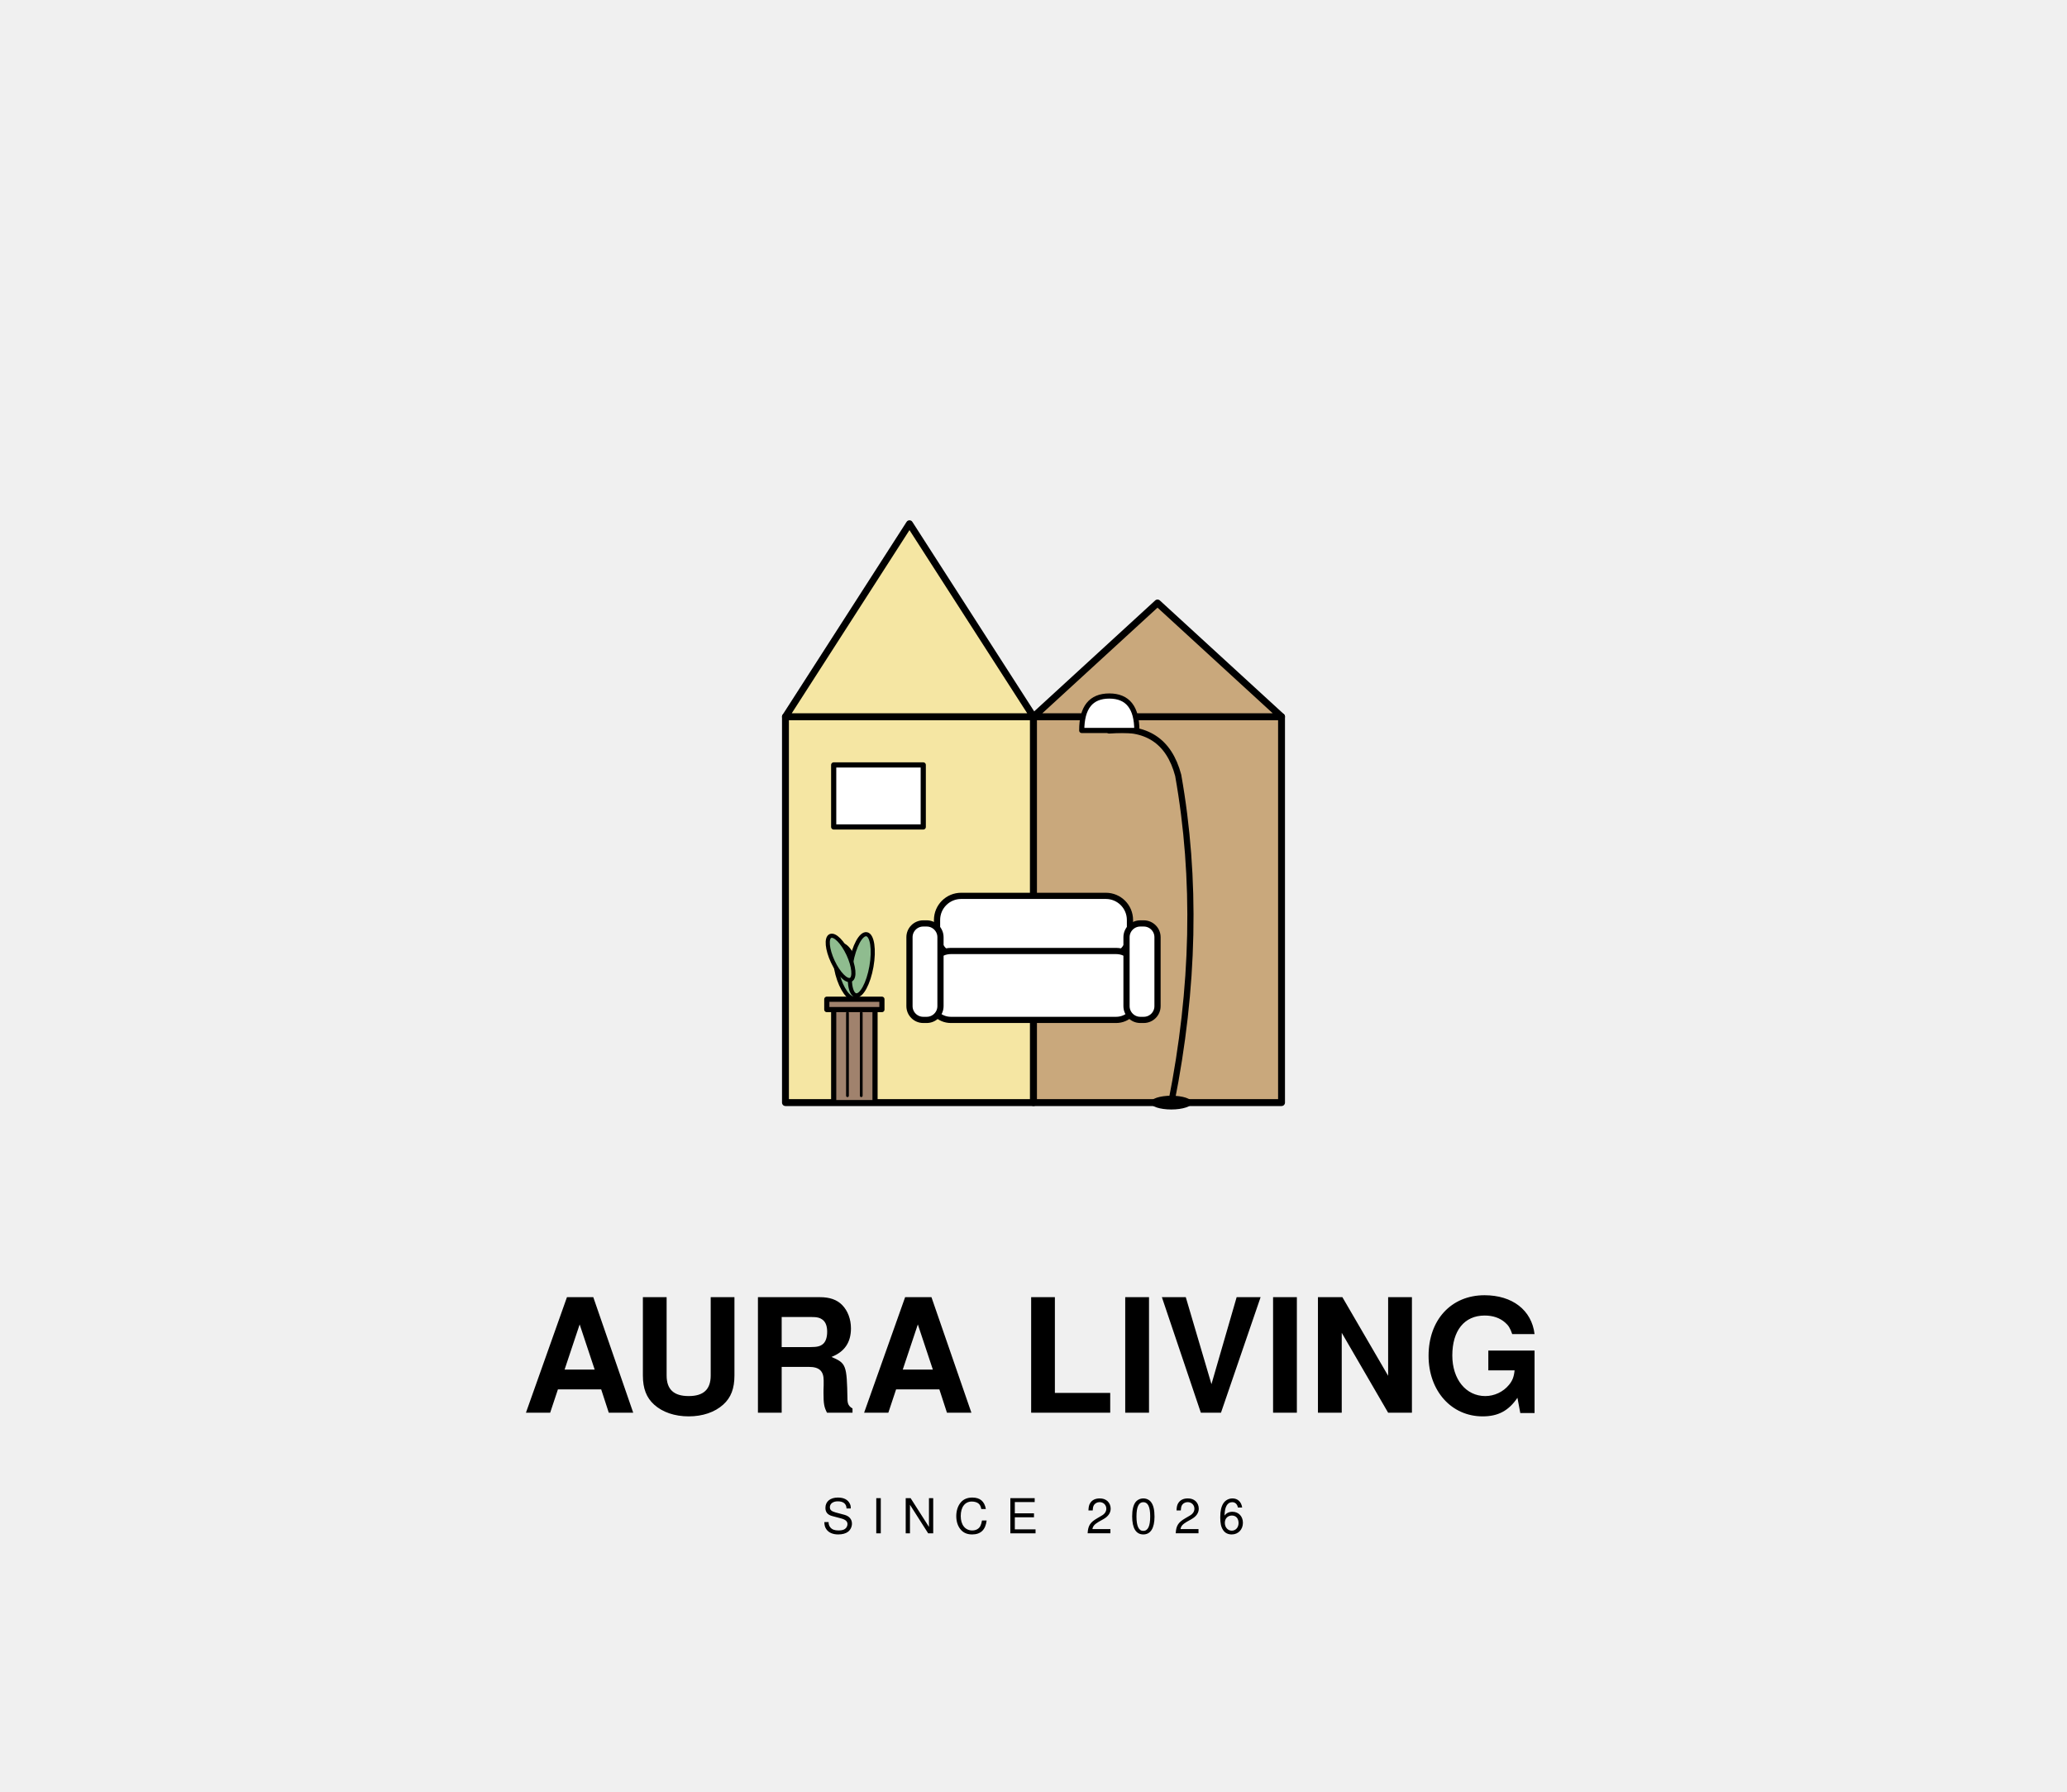
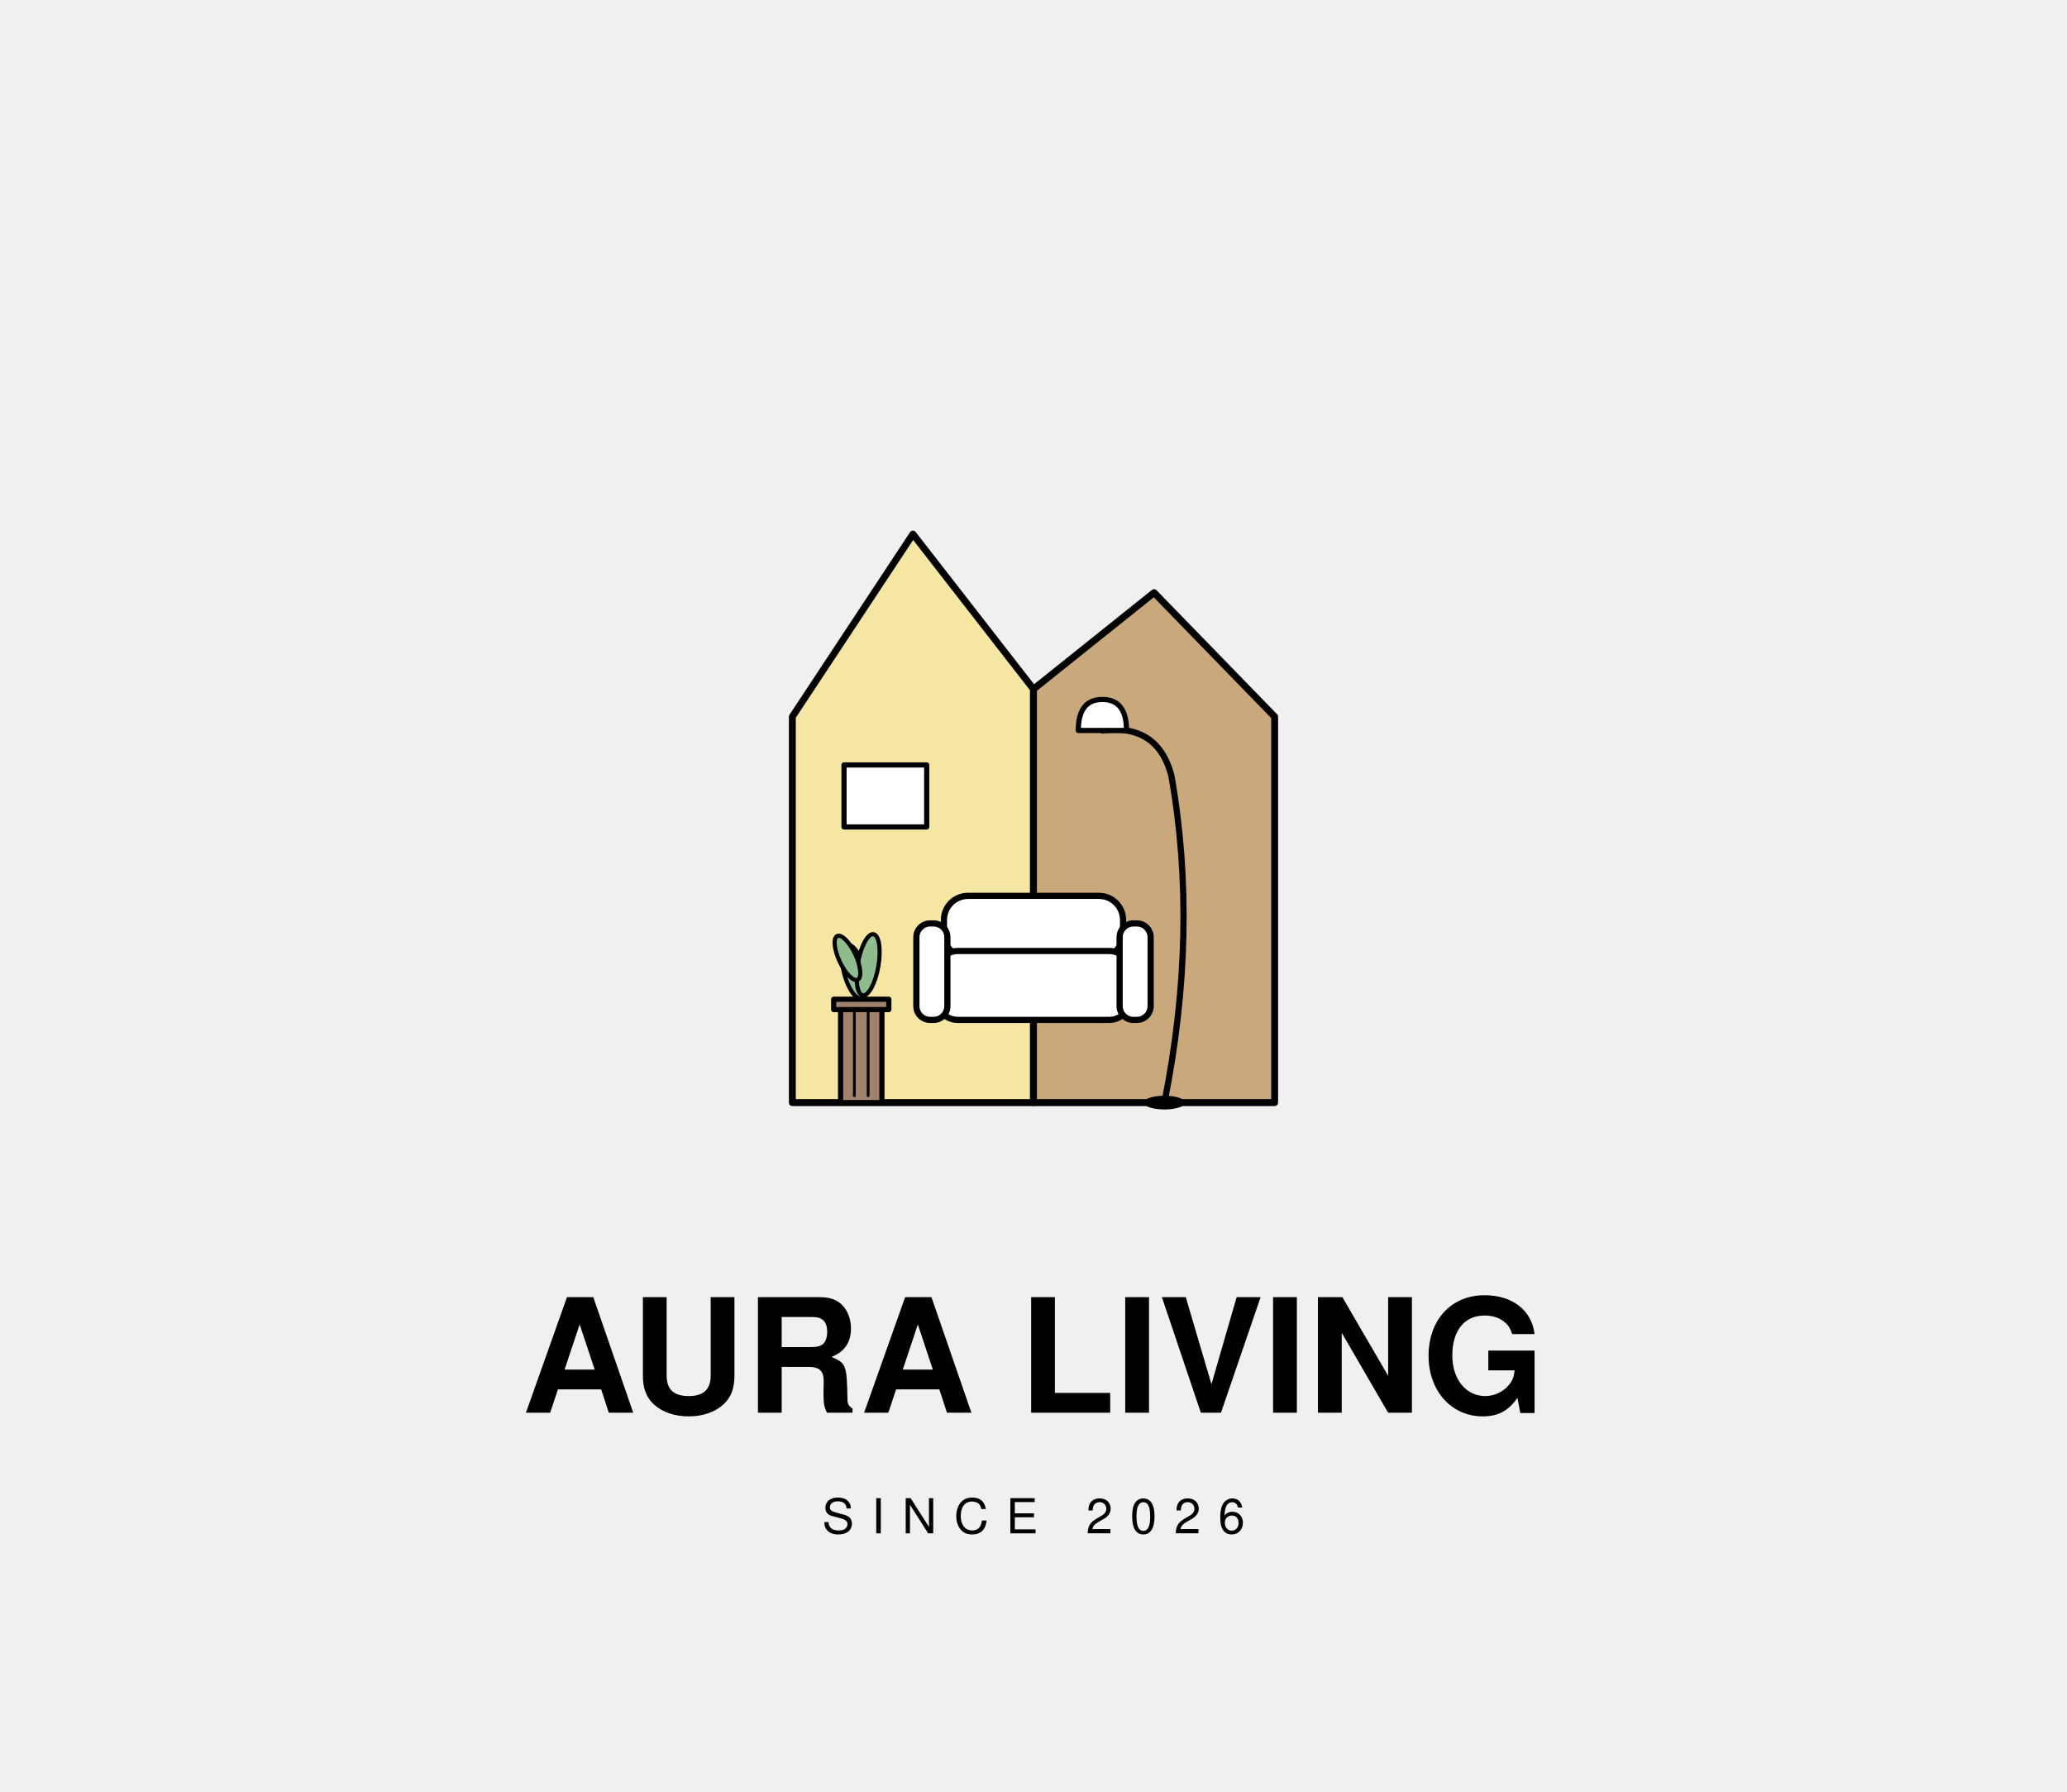
<svg xmlns="http://www.w3.org/2000/svg" viewBox="0 0 600 520" width="600" height="520">
  <g transform="translate(300, 220)" stroke="#000000" stroke-linejoin="round" stroke-linecap="round">
-     <rect x="-72" y="-12" width="72" height="112" fill="#F5E6A3" stroke="#000000" stroke-width="2" />
-     <path d="M -72 -12 L -36 -68 L 0 -12 Z" fill="#F5E6A3" stroke="#000000" stroke-width="2" />
-     <rect x="0" y="-12" width="72" height="112" fill="#C9A87C" stroke="#000000" stroke-width="2" />
-     <path d="M 0 -12 L 36 -45 L 72 -12 Z" fill="#C9A87C" stroke="#000000" stroke-width="2" />
-     <rect x="-58" y="2" width="26" height="18" fill="#FFFFFF" stroke="#000000" stroke-width="1.5" />
-     <path d="M 40 100 Q 50 50 42 5 Q 38 -10 22 -8" fill="none" stroke="#000000" stroke-width="1.8" stroke-linecap="round" />
-     <path d="M 14 -8 Q 14 -18 22 -18 Q 30 -18 30 -8 Z" fill="#FFFFFF" stroke="#000000" stroke-width="1.5" />
-     <ellipse cx="40" cy="100" rx="6" ry="2" fill="#000000" stroke="none" />
-     <rect x="-28" y="40" width="56" height="18" rx="7" fill="#FFFFFF" stroke="#000000" stroke-width="1.8" />
-     <rect x="-30" y="56" width="60" height="20" rx="6" fill="#FFFFFF" stroke="#000000" stroke-width="1.8" />
-     <rect x="-36" y="48" width="9" height="28" rx="4" fill="#FFFFFF" stroke="#000000" stroke-width="1.8" />
-     <rect x="27" y="48" width="9" height="28" rx="4" fill="#FFFFFF" stroke="#000000" stroke-width="1.8" />
-     <rect x="-58" y="72" width="12" height="28" fill="#A0826D" stroke="#000000" stroke-width="1.5" />
-     <line x1="-54" y1="74" x2="-54" y2="98" stroke="#000000" stroke-width="0.8" />
-     <line x1="-50" y1="74" x2="-50" y2="98" stroke="#000000" stroke-width="0.8" />
-     <rect x="-60" y="70" width="16" height="3" fill="#A0826D" stroke="#000000" stroke-width="1.5" />
-     <ellipse cx="-54" cy="62" rx="3" ry="8" fill="#8FBC8F" stroke="#000000" stroke-width="1.2" transform="rotate(-15 -54 62)" />
-     <ellipse cx="-50" cy="60" rx="3" ry="9" fill="#8FBC8F" stroke="#000000" stroke-width="1.2" transform="rotate(10 -50 60)" />
-     <ellipse cx="-56" cy="58" rx="2.5" ry="7" fill="#8FBC8F" stroke="#000000" stroke-width="1.2" transform="rotate(-25 -56 58)" />
+     <path d="M -70 100 L -70 -12 L -35 -65 L 0 -20 L 0 100 Z" fill="#F5E6A3" stroke="#000000" stroke-width="2" />
+     <path d="M 0 -20 L 35 -48 L 70 -12 L 70 100 L 0 100 Z" fill="#C9A87C" stroke="#000000" stroke-width="2" />
+     <line x1="0" y1="-20" x2="0" y2="100" stroke="#000000" stroke-width="1.5" />
+     <line x1="-70" y1="100" x2="70" y2="100" stroke="#000000" stroke-width="1.5" />
+     <rect x="-55" y="2" width="24" height="18" fill="#FFFFFF" stroke="#000000" stroke-width="1.5" />
+     <path d="M 38 100 Q 48 50 40 5 Q 36 -10 20 -8" fill="none" stroke="#000000" stroke-width="1.8" stroke-linecap="round" />
+     <path d="M 13 -8 Q 13 -17 20 -17 Q 27 -17 27 -8 Z" fill="#FFFFFF" stroke="#000000" stroke-width="1.5" />
+     <ellipse cx="38" cy="100" rx="6" ry="2" fill="#000000" stroke="none" />
+     <rect x="-26" y="40" width="52" height="18" rx="7" fill="#FFFFFF" stroke="#000000" stroke-width="1.8" />
+     <rect x="-28" y="56" width="56" height="20" rx="6" fill="#FFFFFF" stroke="#000000" stroke-width="1.8" />
+     <rect x="-34" y="48" width="9" height="28" rx="4" fill="#FFFFFF" stroke="#000000" stroke-width="1.8" />
+     <rect x="25" y="48" width="9" height="28" rx="4" fill="#FFFFFF" stroke="#000000" stroke-width="1.8" />
+     <rect x="-56" y="72" width="12" height="28" fill="#A0826D" stroke="#000000" stroke-width="1.5" />
+     <line x1="-52" y1="74" x2="-52" y2="98" stroke="#000000" stroke-width="0.8" />
+     <line x1="-48" y1="74" x2="-48" y2="98" stroke="#000000" stroke-width="0.8" />
+     <rect x="-58" y="70" width="16" height="3" fill="#A0826D" stroke="#000000" stroke-width="1.5" />
+     <ellipse cx="-52" cy="62" rx="3" ry="8" fill="#8FBC8F" stroke="#000000" stroke-width="1.2" transform="rotate(-15 -52 62)" />
+     <ellipse cx="-48" cy="60" rx="3" ry="9" fill="#8FBC8F" stroke="#000000" stroke-width="1.2" transform="rotate(10 -48 60)" />
+     <ellipse cx="-54" cy="58" rx="2.5" ry="7" fill="#8FBC8F" stroke="#000000" stroke-width="1.2" transform="rotate(-25 -54 58)" />
  </g>
  <text x="300" y="410" font-family="Montserrat, Poppins, Helvetica, Arial, sans-serif" font-size="46" font-weight="700" fill="#000000" text-anchor="middle" letter-spacing="0">AURA LIVING</text>
  <text x="300" y="445" font-family="Montserrat, Poppins, Helvetica, Arial, sans-serif" font-size="14" font-weight="400" fill="#000000" text-anchor="middle" letter-spacing="5">SINCE 2026</text>
</svg>
